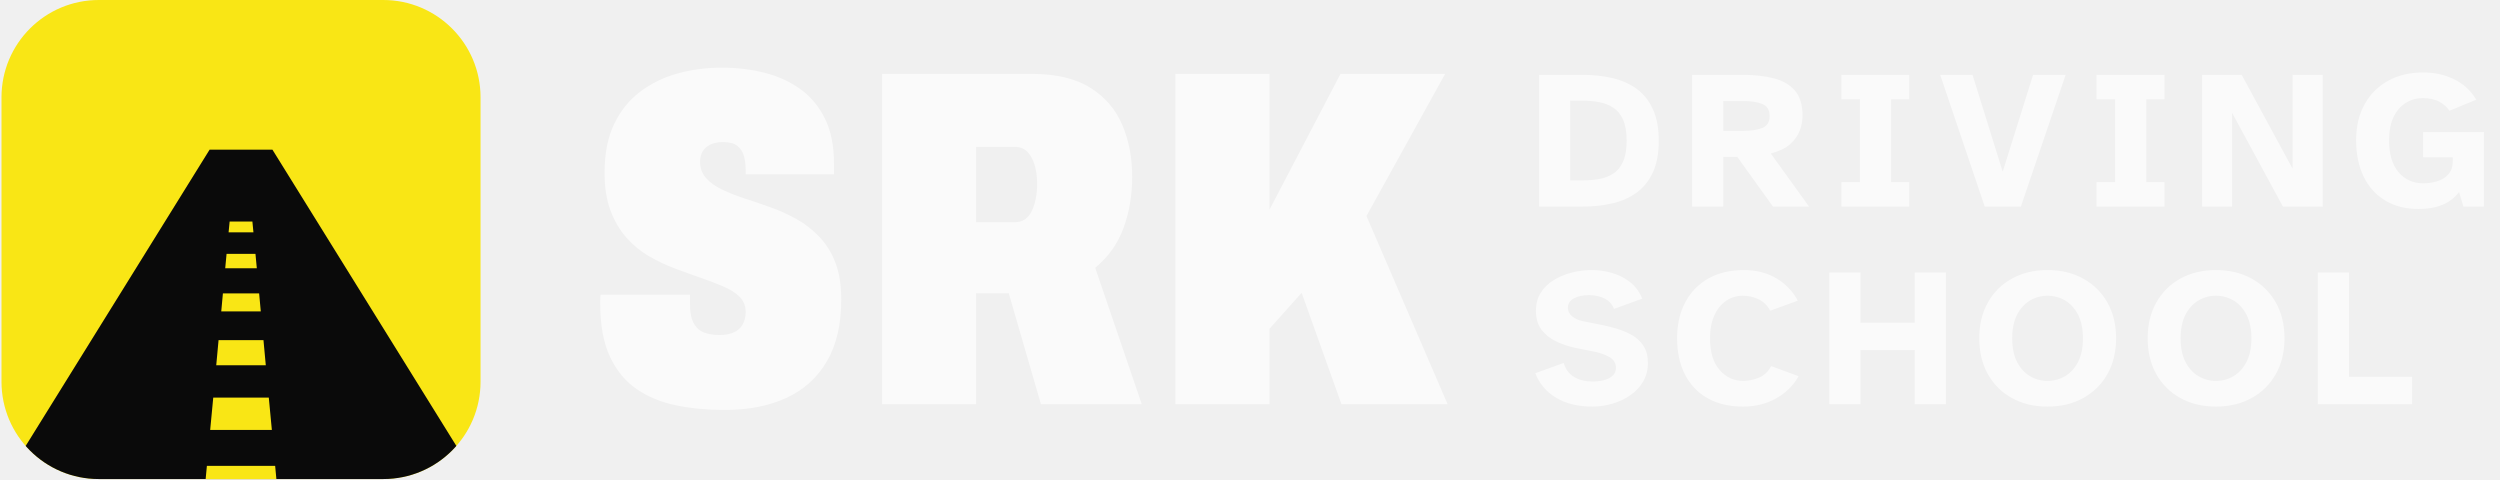
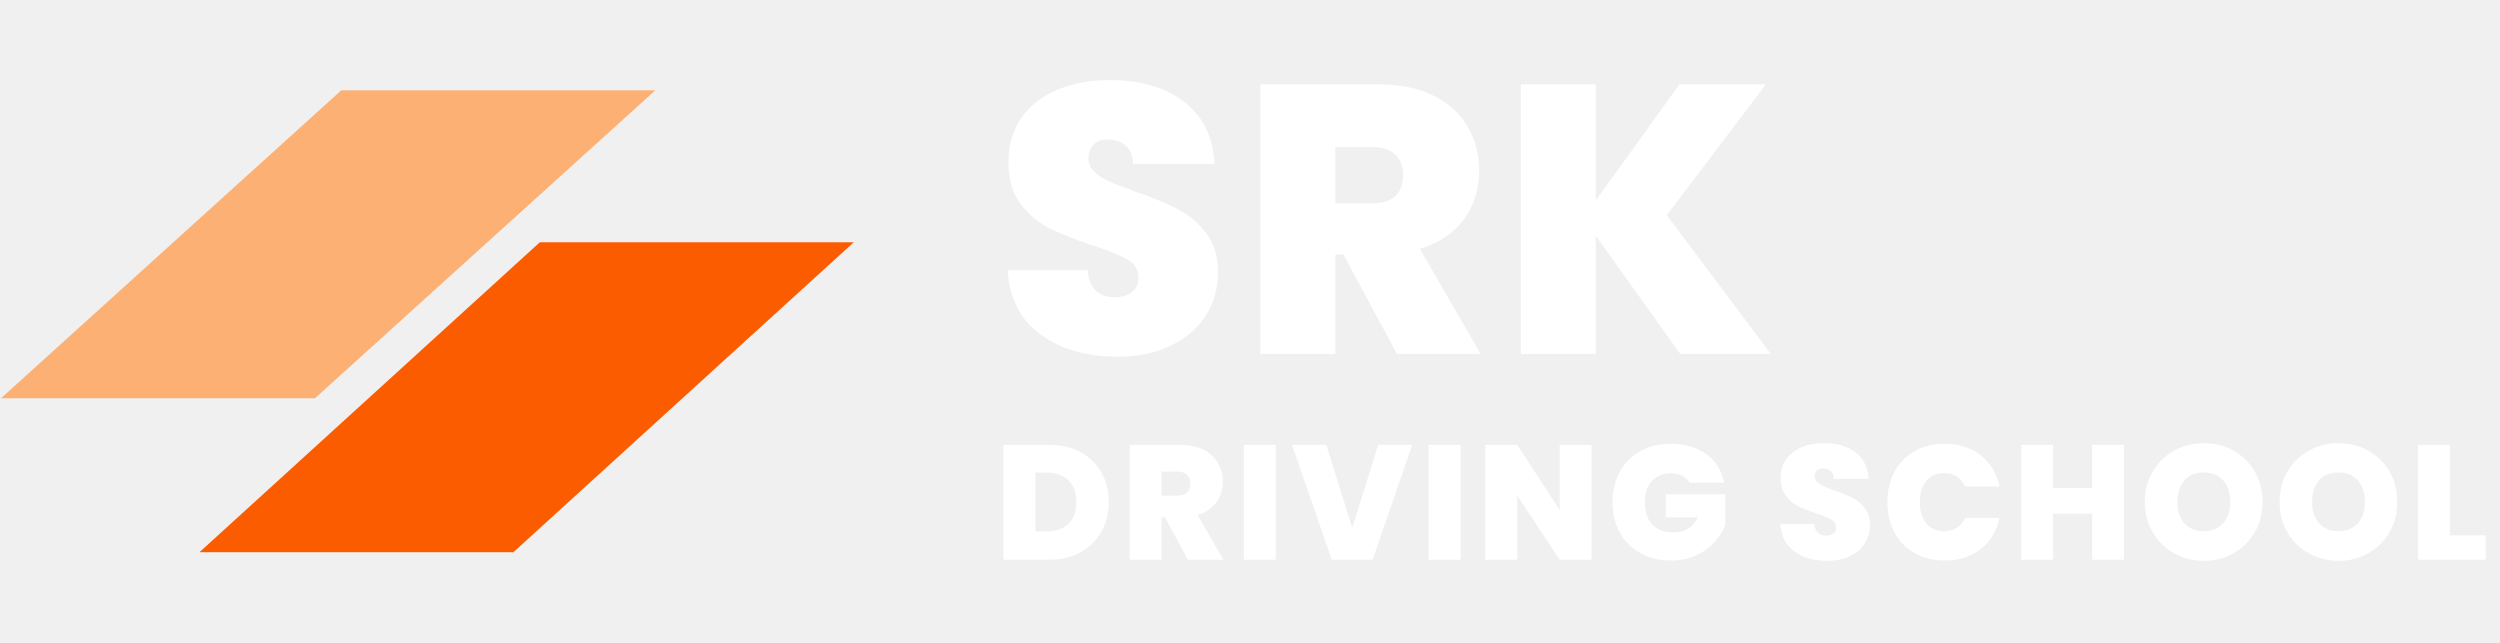
- <svg xmlns="http://www.w3.org/2000/svg" viewBox="0 0 333.60 64.00" width="334" height="64" role="img" aria-labelledby="t">
-   <clipPath id="hm">
-     <rect x="0.00" y="0.00" width="64.00" height="64.00" rx="13.00" />
-   </clipPath>
-   <rect x="0.00" y="0.00" width="64.00" height="64.00" rx="13.00" fill="#f9e615" />
-   <g clip-path="url(#hm)">
-     <polygon points="-2.00,68.00 66.00,68.00 36.20,20.00 27.80,20.00" fill="#0a0a0a" />
-     <polygon points="26.90,68.00 37.10,68.00 36.56,62.24 27.44,62.24" fill="#f9e615" />
-     <polygon points="27.88,57.44 36.12,57.44 35.71,53.12 28.29,53.12" fill="#f9e615" />
-     <polygon points="28.69,48.80 35.31,48.80 35.00,45.44 29.00,45.44" fill="#f9e615" />
-     <polygon points="29.36,41.60 34.64,41.60 34.42,39.20 29.58,39.20" fill="#f9e615" />
-     <polygon points="29.89,35.84 34.11,35.84 33.93,33.92 30.07,33.92" fill="#f9e615" />
-     <polygon points="30.34,31.04 33.66,31.04 33.52,29.60 30.48,29.60" fill="#f9e615" />
-   </g>
-   <path d="M96.6 54.77Q93.14 54.77 90.15 54.16Q87.17 53.55 84.9 52.01Q82.62 50.47 81.3 47.68Q79.99 44.89 79.99 40.59Q79.99 40.47 79.99 40.05Q79.99 39.63 80.05 39.38H91.98Q91.98 39.7 91.98 40.02Q91.98 40.34 91.98 40.59Q91.98 42.33 92.5 43.22Q93.01 44.12 93.91 44.44Q94.8 44.76 95.9 44.76Q96.47 44.76 96.99 44.67Q97.5 44.57 97.95 44.35Q98.4 44.12 98.72 43.77Q99.04 43.42 99.23 42.87Q99.42 42.33 99.42 41.69Q99.42 40.47 98.62 39.66Q97.82 38.86 96.47 38.29Q95.13 37.71 93.46 37.13Q91.79 36.55 89.99 35.88Q88.2 35.21 86.53 34.24Q84.86 33.28 83.52 31.78Q82.17 30.27 81.37 28.15Q80.57 26.03 80.57 23.08Q80.57 19.24 81.85 16.57Q83.13 13.91 85.34 12.24Q87.56 10.58 90.35 9.81Q93.14 9.04 96.22 9.04Q99.29 9.04 102.02 9.74Q104.75 10.45 106.8 11.96Q108.85 13.46 110.04 15.9Q111.22 18.34 111.22 21.8V23.28H99.42V22.7Q99.42 21.61 99.17 20.78Q98.91 19.94 98.27 19.46Q97.63 18.98 96.41 18.98Q95.38 18.98 94.68 19.33Q93.97 19.69 93.65 20.26Q93.33 20.84 93.33 21.61Q93.33 22.89 94.13 23.79Q94.93 24.69 96.28 25.33Q97.63 25.97 99.29 26.52Q100.96 27.06 102.76 27.7Q104.55 28.34 106.22 29.27Q107.89 30.2 109.27 31.65Q110.65 33.09 111.42 35.11Q112.19 37.13 112.19 40.02Q112.19 45.02 110.26 48.29Q108.34 51.56 104.84 53.17Q101.35 54.77 96.6 54.77ZM117.64 54V9.87H137.59Q142.52 9.87 145.48 11.73Q148.43 13.59 149.74 16.7Q151.06 19.81 151.06 23.6Q151.06 27.32 149.9 30.46Q148.75 33.6 146.12 35.78L152.34 54H138.87L134.57 39.18H130.21V54ZM130.21 29.69H135.34Q136.94 29.69 137.65 28.18Q138.36 26.68 138.36 24.56Q138.36 23.15 138.03 22.06Q137.71 20.97 137.07 20.29Q136.43 19.62 135.34 19.62H130.21ZM156.83 54V9.87H169.4V28.02L178.89 9.87H192.87L182.36 28.86L193.2 54H179.02L173.7 39.12L169.4 43.93V54Z" fill="#fafafa" />
-   <path d="M205.42 27.6V10H211.22Q213.38 10 215.23 10.43Q217.09 10.87 218.47 11.88Q219.86 12.9 220.63 14.6Q221.41 16.3 221.41 18.8Q221.41 21.33 220.63 23.02Q219.86 24.7 218.47 25.72Q217.09 26.73 215.23 27.17Q213.38 27.6 211.22 27.6ZM209.58 24.1H211.29Q212.43 24.1 213.47 23.91Q214.51 23.73 215.34 23.19Q216.17 22.65 216.64 21.59Q217.12 20.54 217.12 18.8Q217.12 17.06 216.64 15.99Q216.17 14.93 215.34 14.39Q214.51 13.85 213.47 13.65Q212.43 13.45 211.29 13.45H209.58ZM225.86 27.6V10H232.64Q234.93 10 236.73 10.45Q238.54 10.9 239.58 12.08Q240.62 13.27 240.62 15.45Q240.62 16.46 240.25 17.44Q239.88 18.43 238.97 19.25Q238.06 20.06 236.38 20.51L241.49 27.6H236.67L231.9 20.96H230.03V27.6ZM230.03 17.48H232.77Q234.24 17.48 235.23 17.1Q236.22 16.72 236.22 15.51Q236.22 14.27 235.23 13.89Q234.24 13.5 232.77 13.5H230.03ZM245.81 27.6V24.33H248.29V13.27H245.81V10H254.87V13.27H252.45V24.33H254.87V27.6ZM264.96 27.6 259.01 10H263.33L267.36 22.94L271.42 10H275.77L269.79 27.6ZM279.9 27.6V24.33H282.38V13.27H279.9V10H288.97V13.27H286.54V24.33H288.97V27.6ZM294 27.6V10H299.29L306.09 22.54V10H310.12V27.6H304.8L298 15.06V27.6ZM322.93 27.92Q320.35 27.92 318.48 26.8Q316.6 25.68 315.59 23.61Q314.58 21.54 314.58 18.75Q314.58 15.95 315.71 13.93Q316.84 11.9 318.86 10.79Q320.87 9.68 323.53 9.68Q325.85 9.68 327.71 10.61Q329.57 11.53 330.62 13.32L327.04 14.8Q326.62 14.11 325.73 13.61Q324.85 13.11 323.48 13.11Q322.24 13.11 321.22 13.74Q320.19 14.37 319.58 15.63Q318.98 16.88 318.98 18.75Q318.98 21.51 320.24 23Q321.5 24.49 323.56 24.49Q324.53 24.49 325.43 24.21Q326.33 23.94 326.91 23.28Q327.49 22.62 327.49 21.51V21.01H323.53V17.64H331.65V27.6H328.91L328.33 25.65Q326.64 27.92 322.93 27.92Z M212.53 54.32Q209.66 54.32 207.7 53.14Q205.73 51.97 204.92 49.86L208.71 48.49Q209.08 49.76 210.1 50.36Q211.11 50.97 212.56 50.97Q213.32 50.97 214.03 50.8Q214.75 50.63 215.22 50.22Q215.69 49.81 215.69 49.13Q215.69 48.2 214.8 47.69Q213.9 47.18 212.48 46.91L210.35 46.49Q208.92 46.2 207.7 45.61Q206.47 45.02 205.73 44.03Q205 43.04 205 41.54Q205 40.11 205.66 39.09Q206.31 38.06 207.41 37.4Q208.5 36.74 209.82 36.41Q211.14 36.08 212.45 36.08Q213.88 36.08 215.21 36.48Q216.54 36.87 217.59 37.7Q218.65 38.53 219.2 39.9L215.43 41.27Q215.09 40.38 214.21 39.9Q213.32 39.43 212.08 39.43Q210.87 39.43 210.07 39.86Q209.27 40.3 209.27 41.12Q209.27 41.77 209.82 42.25Q210.37 42.72 211.27 42.91L213.64 43.38Q214.72 43.59 215.83 43.92Q216.93 44.25 217.87 44.79Q218.8 45.33 219.38 46.23Q219.96 47.12 219.96 48.49Q219.96 49.89 219.32 50.98Q218.67 52.08 217.6 52.81Q216.54 53.55 215.22 53.93Q213.9 54.32 212.53 54.32ZM232.66 54.32Q229.92 54.32 227.95 53.21Q225.97 52.1 224.92 50.05Q223.86 47.99 223.86 45.2Q223.86 42.41 224.96 40.37Q226.05 38.32 228.05 37.2Q230.05 36.08 232.77 36.08Q235.27 36.08 237.13 37.19Q238.99 38.3 239.99 40.17L236.3 41.51Q235.72 40.43 234.72 39.97Q233.72 39.51 232.64 39.51Q231.42 39.51 230.42 40.18Q229.42 40.85 228.84 42.13Q228.26 43.41 228.26 45.2Q228.26 47.97 229.54 49.43Q230.82 50.89 232.69 50.89Q233.69 50.89 234.76 50.47Q235.82 50.05 236.43 48.91L240.09 50.26Q239.04 52.13 237.1 53.22Q235.16 54.32 232.66 54.32ZM244.2 54V36.4H248.36V43.12H255.61V36.4H259.77V54H255.61V46.78H248.36V54ZM273.34 54.32Q270.65 54.32 268.6 53.18Q266.54 52.05 265.39 50Q264.23 47.94 264.23 45.2Q264.23 42.46 265.39 40.4Q266.54 38.35 268.6 37.22Q270.65 36.08 273.34 36.08Q276.06 36.08 278.11 37.22Q280.17 38.35 281.34 40.4Q282.51 42.46 282.51 45.2Q282.51 47.94 281.34 50Q280.17 52.05 278.11 53.18Q276.06 54.32 273.34 54.32ZM273.34 50.89Q274.63 50.89 275.71 50.25Q276.79 49.6 277.44 48.34Q278.08 47.07 278.08 45.2Q278.08 43.33 277.44 42.06Q276.79 40.8 275.71 40.15Q274.63 39.51 273.34 39.51Q272.08 39.51 271 40.15Q269.92 40.8 269.27 42.06Q268.63 43.33 268.63 45.2Q268.63 47.07 269.27 48.34Q269.92 49.6 271 50.25Q272.08 50.89 273.34 50.89ZM295.84 54.32Q293.16 54.32 291.1 53.18Q289.05 52.05 287.89 50Q286.73 47.94 286.73 45.2Q286.73 42.46 287.89 40.4Q289.05 38.35 291.1 37.22Q293.16 36.08 295.84 36.08Q298.56 36.08 300.61 37.22Q302.67 38.35 303.84 40.4Q305.01 42.46 305.01 45.2Q305.01 47.94 303.84 50Q302.67 52.05 300.61 53.18Q298.56 54.32 295.84 54.32ZM295.84 50.89Q297.13 50.89 298.21 50.25Q299.29 49.6 299.94 48.34Q300.59 47.07 300.59 45.2Q300.59 43.33 299.94 42.06Q299.29 40.8 298.21 40.15Q297.13 39.51 295.84 39.51Q294.58 39.51 293.5 40.15Q292.42 40.8 291.77 42.06Q291.13 43.33 291.13 45.2Q291.13 47.07 291.77 48.34Q292.42 49.6 293.5 50.25Q294.58 50.89 295.84 50.89ZM309.46 54V36.4H313.63V50.34H322.06V54Z" fill="#fafafa" />
+ <svg xmlns="http://www.w3.org/2000/svg" viewBox="0 0 248.81 64.00" width="249" height="64" role="img" aria-labelledby="t">
+   <polygon points="33.89,9.00 65.17,9.00 31.27,39.67 0.00,39.67" fill="#fcb074" />
+   <polygon points="53.67,24.13 84.94,24.13 51.04,55.00 19.77,55.00" fill="#fc5c00" />
+   <path d="M100.27 26.91H108.23Q108.34 28.32 109.07 28.97Q109.79 29.61 110.93 29.61Q111.96 29.61 112.63 29.1Q113.3 28.59 113.3 27.67Q113.3 26.49 112.19 25.84Q111.09 25.2 108.61 24.4Q105.98 23.52 104.37 22.7Q102.75 21.88 101.55 20.3Q100.35 18.72 100.35 16.17Q100.35 13.58 101.64 11.73Q102.94 9.89 105.22 8.94Q107.51 7.98 110.4 7.98Q115.09 7.98 117.88 10.17Q120.68 12.36 120.87 16.32H112.76Q112.72 15.1 112.02 14.5Q111.32 13.89 110.21 13.89Q109.37 13.89 108.84 14.38Q108.31 14.88 108.31 15.79Q108.31 16.55 108.9 17.1Q109.49 17.66 110.36 18.06Q111.24 18.46 112.95 19.07Q115.5 19.94 117.16 20.8Q118.82 21.65 120.02 23.2Q121.22 24.74 121.22 27.1Q121.22 29.5 120.02 31.4Q118.82 33.31 116.55 34.41Q114.29 35.52 111.2 35.52Q106.52 35.52 103.51 33.29Q100.5 31.06 100.27 26.91ZM139.04 35.25 133.71 25.35H132.91V35.25H125.44V8.4H137.21Q140.45 8.4 142.69 9.53Q144.94 10.65 146.08 12.61Q147.23 14.57 147.23 17.01Q147.23 19.75 145.72 21.83Q144.22 23.9 141.32 24.78L147.38 35.25ZM132.91 20.25H136.6Q138.12 20.25 138.89 19.52Q139.65 18.8 139.65 17.43Q139.65 16.13 138.87 15.39Q138.09 14.65 136.6 14.65H132.91ZM167.26 35.25 158.84 23.48V35.25H151.38V8.4H158.84V19.98L167.18 8.4H175.79L165.92 21.43L176.28 35.25Z M110.34 50.02Q110.34 51.68 109.6 52.98Q108.87 54.27 107.51 55.01Q106.16 55.75 104.37 55.75H99.85V44.31H104.37Q106.17 44.31 107.53 45.04Q108.88 45.76 109.61 47.06Q110.34 48.35 110.34 50.02ZM107.11 50.02Q107.11 48.61 106.32 47.84Q105.52 47.07 104.13 47.07H103.03V52.94H104.13Q105.52 52.94 106.32 52.18Q107.11 51.42 107.11 50.02ZM118.21 55.75 115.94 51.53H115.6V55.75H112.42V44.31H117.43Q118.81 44.31 119.77 44.79Q120.72 45.27 121.21 46.11Q121.7 46.94 121.7 47.98Q121.7 49.15 121.05 50.03Q120.41 50.92 119.18 51.29L121.76 55.75ZM115.6 49.36H117.17Q117.82 49.36 118.14 49.05Q118.47 48.74 118.47 48.16Q118.47 47.61 118.13 47.29Q117.8 46.97 117.17 46.97H115.6ZM126.97 44.31V55.75H123.79V44.31ZM140.56 44.31 136.62 55.75H132.55L128.59 44.31H132L134.59 52.57L137.17 44.31ZM145.38 44.31V55.75H142.2V44.31ZM158.43 55.75H155.25L151.02 49.36V55.75H147.84V44.31H151.02L155.25 50.79V44.31H158.43ZM168.2 48.08Q167.92 47.62 167.44 47.38Q166.97 47.14 166.32 47.14Q165.12 47.14 164.43 47.92Q163.74 48.69 163.74 50.01Q163.74 51.48 164.48 52.25Q165.21 53.03 166.62 53.03Q168.3 53.03 169.01 51.52H165.81V49.23H171.75V52.31Q171.38 53.22 170.66 54.01Q169.93 54.81 168.83 55.32Q167.73 55.83 166.32 55.83Q164.6 55.83 163.28 55.09Q161.95 54.36 161.23 53.03Q160.51 51.71 160.51 50.01Q160.51 48.32 161.23 47Q161.95 45.68 163.27 44.94Q164.58 44.2 166.3 44.2Q168.46 44.2 169.87 45.24Q171.28 46.28 171.62 48.08ZM177.23 52.2H180.62Q180.67 52.8 180.98 53.07Q181.29 53.35 181.77 53.35Q182.21 53.35 182.5 53.13Q182.78 52.91 182.78 52.52Q182.78 52.02 182.31 51.74Q181.84 51.47 180.78 51.13Q179.67 50.75 178.98 50.41Q178.29 50.06 177.78 49.38Q177.27 48.71 177.27 47.62Q177.27 46.52 177.82 45.73Q178.37 44.95 179.34 44.54Q180.31 44.14 181.55 44.14Q183.54 44.14 184.73 45.07Q185.93 46 186.01 47.69H182.55Q182.54 47.17 182.24 46.91Q181.94 46.65 181.47 46.65Q181.11 46.65 180.88 46.86Q180.66 47.07 180.66 47.46Q180.66 47.79 180.91 48.02Q181.16 48.26 181.53 48.43Q181.9 48.6 182.63 48.86Q183.72 49.23 184.43 49.59Q185.13 49.96 185.64 50.62Q186.15 51.27 186.15 52.28Q186.15 53.3 185.64 54.11Q185.13 54.92 184.17 55.39Q183.2 55.86 181.89 55.86Q179.89 55.86 178.61 54.91Q177.33 53.97 177.23 52.2ZM193.58 44.2Q195.72 44.2 197.18 45.34Q198.64 46.49 199.06 48.45H195.64Q195.33 47.8 194.79 47.46Q194.25 47.12 193.53 47.12Q192.43 47.12 191.77 47.91Q191.12 48.69 191.12 50.01Q191.12 51.34 191.77 52.12Q192.43 52.91 193.53 52.91Q194.25 52.91 194.79 52.57Q195.33 52.23 195.64 51.58H199.06Q198.64 53.54 197.18 54.69Q195.72 55.83 193.58 55.83Q191.9 55.83 190.6 55.09Q189.3 54.36 188.59 53.03Q187.89 51.71 187.89 50.01Q187.89 48.32 188.59 47Q189.3 45.68 190.6 44.94Q191.9 44.2 193.58 44.2ZM211.46 44.31V55.75H208.28V51.16H204.4V55.75H201.22V44.31H204.4V48.61H208.28V44.31ZM213.53 49.99Q213.53 48.31 214.32 46.97Q215.11 45.63 216.45 44.88Q217.8 44.14 219.4 44.14Q221.03 44.14 222.36 44.88Q223.7 45.63 224.48 46.97Q225.26 48.31 225.26 49.99Q225.26 51.68 224.48 53.02Q223.7 54.36 222.36 55.11Q221.01 55.86 219.4 55.86Q217.8 55.86 216.45 55.11Q215.11 54.36 214.32 53.02Q213.53 51.68 213.53 49.99ZM222.03 49.99Q222.03 48.63 221.33 47.84Q220.62 47.06 219.4 47.06Q218.17 47.06 217.47 47.84Q216.78 48.63 216.78 49.99Q216.78 51.34 217.47 52.12Q218.17 52.91 219.4 52.91Q220.62 52.91 221.33 52.12Q222.03 51.32 222.03 49.99ZM226.95 49.99Q226.95 48.31 227.73 46.97Q228.52 45.63 229.87 44.88Q231.21 44.14 232.82 44.14Q234.44 44.14 235.78 44.88Q237.12 45.63 237.9 46.97Q238.67 48.31 238.67 49.99Q238.67 51.68 237.9 53.02Q237.12 54.36 235.77 55.11Q234.42 55.86 232.82 55.86Q231.21 55.86 229.87 55.11Q228.52 54.36 227.73 53.02Q226.95 51.68 226.95 49.99ZM235.45 49.99Q235.45 48.63 234.74 47.84Q234.04 47.06 232.82 47.06Q231.59 47.06 230.89 47.84Q230.19 48.63 230.19 49.99Q230.19 51.34 230.89 52.12Q231.59 52.91 232.82 52.91Q234.04 52.91 234.74 52.12Q235.45 51.32 235.45 49.99ZM243.93 53.32H247.48V55.75H240.75V44.31H243.93Z" fill="#ffffff" />
</svg>
